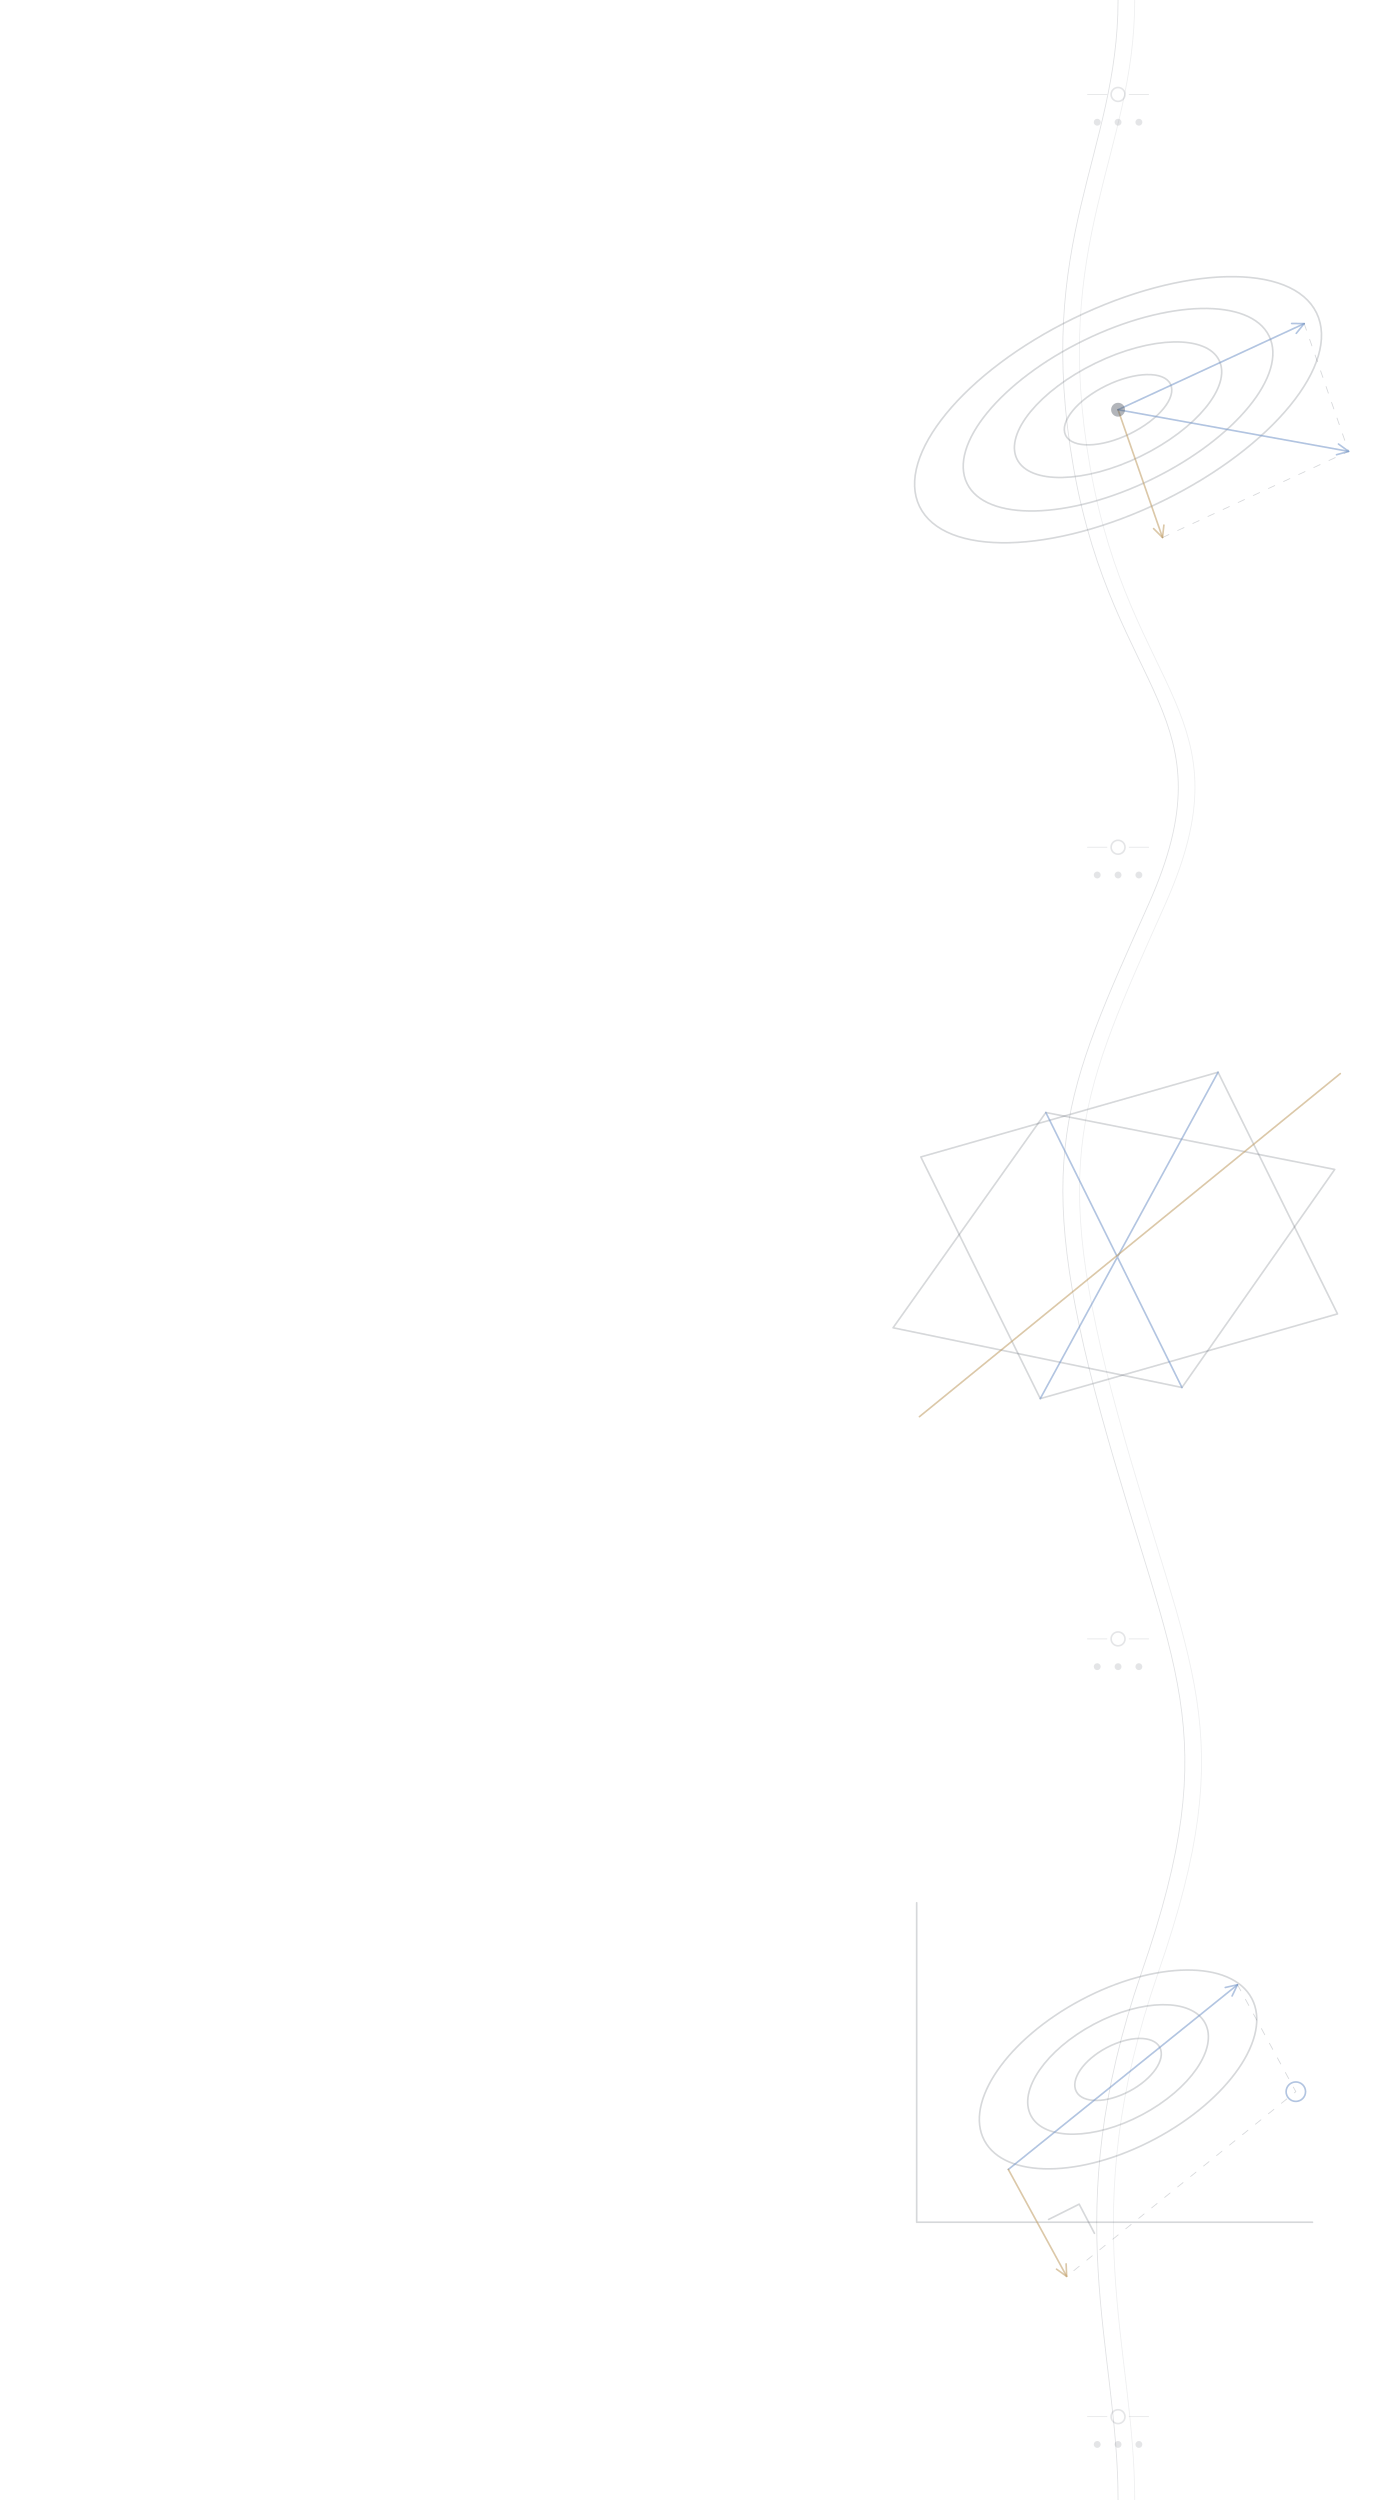
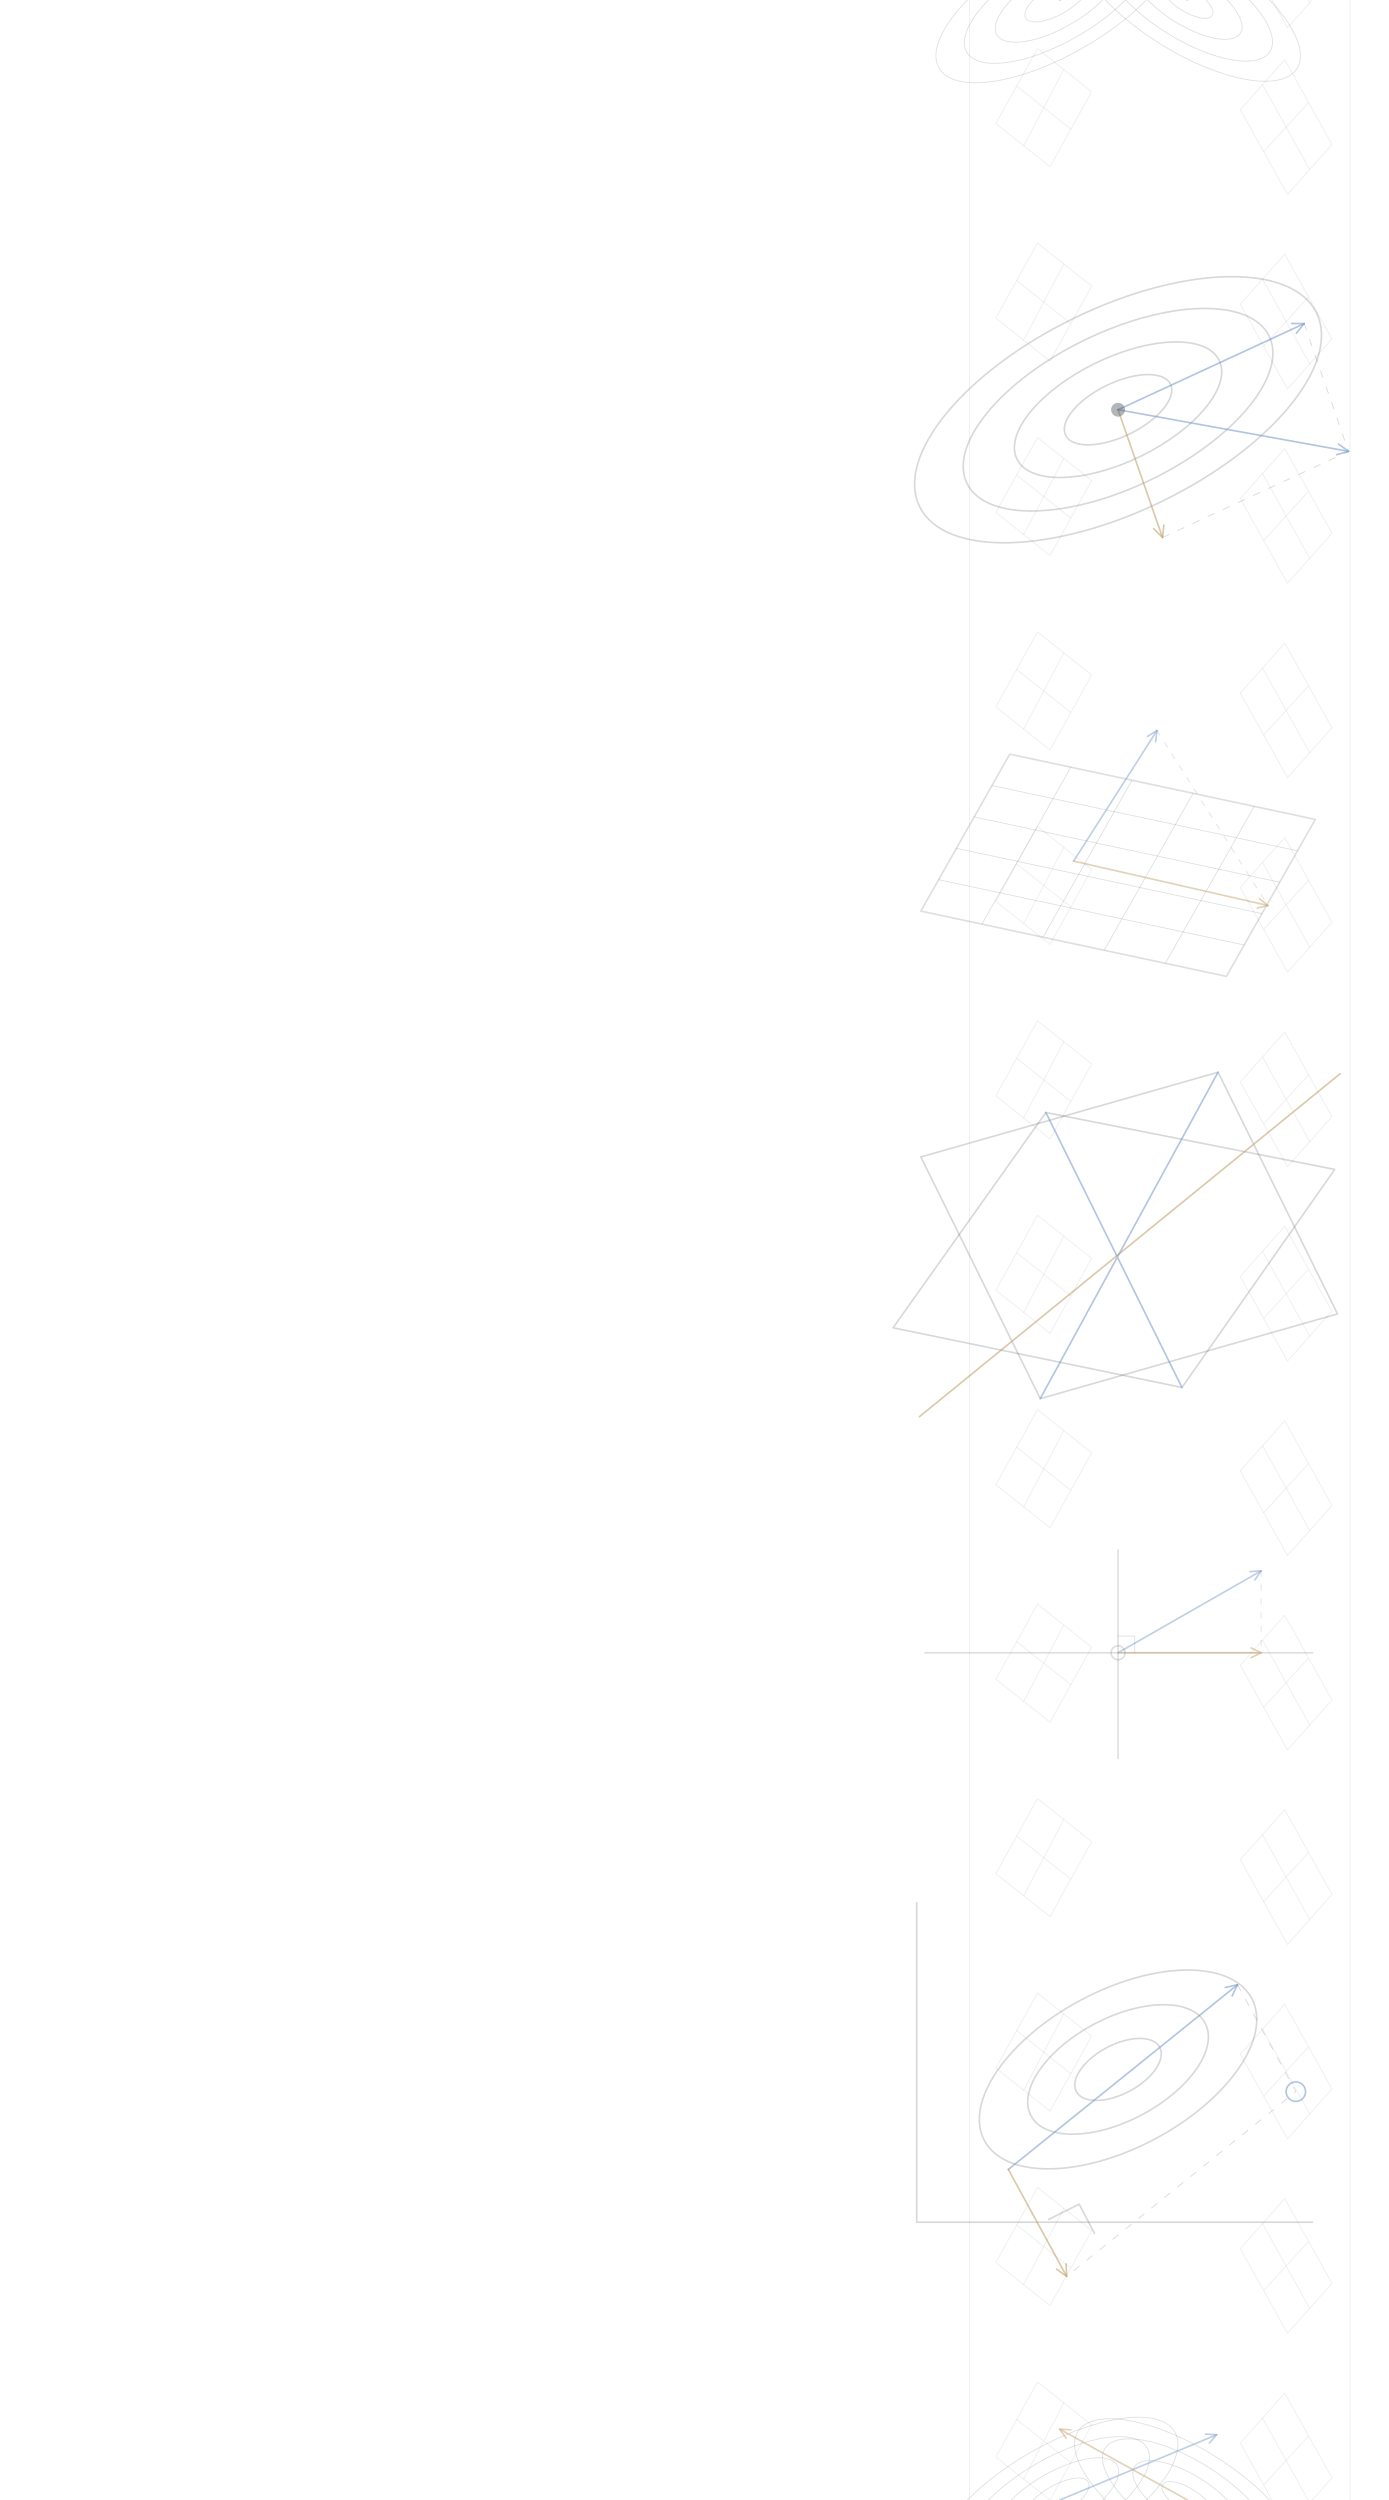
<svg xmlns="http://www.w3.org/2000/svg" width="1000" height="1800" viewBox="0 0 1000 1800" fill="none">
  <style>.art-ink,
.art-ink-soft,
.art-hair,
.art-blue,
.art-gold {
  fill: none;
  vector-effect: non-scaling-stroke;
  stroke-linecap: round;
  stroke-linejoin: round;
}

.art-ink {
  stroke: rgba(38, 48, 62, .42);
  stroke-width: 1.6;
}

.art-ink-soft {
  stroke: rgba(38, 48, 62, .22);
  stroke-width: 1.2;
}

/* Hairline filigree — the finest lines (tree-rings, arcs, contours). */
.art-hair {
  stroke: rgba(38, 48, 62, .22);
  stroke-width: 0.6;
}

.art-blue, .art-gold {
  stroke-width: 1.2;
  stroke-opacity: .55;
}

.art-blue { stroke: #5a82be; }
.art-gold { stroke: #b28945; }

.art-fill-ink {
  fill: rgba(38, 48, 62, .42);
  stroke: none;
}

/* Stipple dots for organic growth. */
.art-dot {
  fill: rgba(38, 48, 62, .22);
  stroke: none;
}</style>
-   <g transform="translate(0 0)" opacity=".65">
-     <path class="art-hair" d="M805 0C805 111 744 173 773 337S888 514 827 651S742 834 793 1019S883 1244 822 1420S805 1689 805 1800" />
-   </g>
-   <g transform="translate(12 0)" opacity=".35">
-     <path class="art-hair" d="M805 0C805 111 744 173 773 337S888 514 827 651S742 834 793 1019S883 1244 822 1420S805 1689 805 1800" />
-   </g>
-   <g transform="translate(805 68)" opacity=".55">
+   <defs>
+     <g id="post-texture" opacity=".38">
+       <path class="art-hair" d="M698 0V1800" />
+       <path class="art-hair" d="M972 0V1800" />
+       <path class="art-hair" d="M717 89L747 35 786 66 756 120Z" />
+       <path class="art-hair" d="M893 79L925 43 959 104 927 140Z" />
+       <path class="art-hair" d="M732 62L771 93" />
+       <path class="art-hair" d="M737 105L766 50" />
+       <path class="art-hair" d="M909 61L943 122" />
+       <path class="art-hair" d="M910 109L942 74" />
+       <path class="art-hair" d="M717 229L747 175 786 206 756 260Z" />
+       <path class="art-hair" d="M893 219L925 183 959 244 927 280Z" />
+       <path class="art-hair" d="M732 202L771 233" />
+       <path class="art-hair" d="M737 245L766 190" />
+       <path class="art-hair" d="M909 201L943 262" />
+       <path class="art-hair" d="M910 249L942 214" />
+       <path class="art-hair" d="M717 369L747 315 786 346 756 400Z" />
+       <path class="art-hair" d="M893 359L925 323 959 384 927 420Z" />
+       <path class="art-hair" d="M732 342L771 373" />
+       <path class="art-hair" d="M737 385L766 330" />
+       <path class="art-hair" d="M909 341L943 402" />
+       <path class="art-hair" d="M910 389L942 354" />
+       <path class="art-hair" d="M717 509L747 455 786 486 756 540Z" />
+       <path class="art-hair" d="M893 499L925 463 959 524 927 560Z" />
+       <path class="art-hair" d="M732 482L771 513" />
+       <path class="art-hair" d="M737 525L766 470" />
+       <path class="art-hair" d="M909 481L943 542" />
+       <path class="art-hair" d="M910 529L942 494" />
+       <path class="art-hair" d="M717 649L747 595 786 626 756 680Z" />
+       <path class="art-hair" d="M893 639L925 603 959 664 927 700Z" />
+       <path class="art-hair" d="M732 622L771 653" />
+       <path class="art-hair" d="M737 665L766 610" />
+       <path class="art-hair" d="M909 621L943 682" />
+       <path class="art-hair" d="M910 669L942 634" />
+       <path class="art-hair" d="M717 789L747 735 786 766 756 820Z" />
+       <path class="art-hair" d="M893 779L925 743 959 804 927 840Z" />
+       <path class="art-hair" d="M732 762L771 793" />
+       <path class="art-hair" d="M737 805L766 750" />
+       <path class="art-hair" d="M909 761L943 822" />
+       <path class="art-hair" d="M910 809L942 774" />
+       <path class="art-hair" d="M717 929L747 875 786 906 756 960Z" />
+       <path class="art-hair" d="M893 919L925 883 959 944 927 980Z" />
+       <path class="art-hair" d="M732 902L771 933" />
+       <path class="art-hair" d="M737 945L766 890" />
+       <path class="art-hair" d="M909 901L943 962" />
+       <path class="art-hair" d="M910 949L942 914" />
+       <path class="art-hair" d="M717 1069L747 1015 786 1046 756 1100Z" />
+       <path class="art-hair" d="M893 1059L925 1023 959 1084 927 1120Z" />
+       <path class="art-hair" d="M732 1042L771 1073" />
+       <path class="art-hair" d="M737 1085L766 1030" />
+       <path class="art-hair" d="M909 1041L943 1102" />
+       <path class="art-hair" d="M910 1089L942 1054" />
+       <path class="art-hair" d="M717 1209L747 1155 786 1186 756 1240Z" />
+       <path class="art-hair" d="M893 1199L925 1163 959 1224 927 1260Z" />
+       <path class="art-hair" d="M732 1182L771 1213" />
+       <path class="art-hair" d="M737 1225L766 1170" />
+       <path class="art-hair" d="M909 1181L943 1242" />
+       <path class="art-hair" d="M910 1229L942 1194" />
+       <path class="art-hair" d="M717 1349L747 1295 786 1326 756 1380Z" />
+       <path class="art-hair" d="M893 1339L925 1303 959 1364 927 1400Z" />
+       <path class="art-hair" d="M732 1322L771 1353" />
+       <path class="art-hair" d="M737 1365L766 1310" />
+       <path class="art-hair" d="M909 1321L943 1382" />
+       <path class="art-hair" d="M910 1369L942 1334" />
+       <path class="art-hair" d="M717 1489L747 1435 786 1466 756 1520Z" />
+       <path class="art-hair" d="M893 1479L925 1443 959 1504 927 1540Z" />
+       <path class="art-hair" d="M732 1462L771 1493" />
+       <path class="art-hair" d="M737 1505L766 1450" />
+       <path class="art-hair" d="M909 1461L943 1522" />
+       <path class="art-hair" d="M910 1509L942 1474" />
+       <path class="art-hair" d="M717 1629L747 1575 786 1606 756 1660Z" />
+       <path class="art-hair" d="M893 1619L925 1583 959 1644 927 1680Z" />
+       <path class="art-hair" d="M732 1602L771 1633" />
+       <path class="art-hair" d="M737 1645L766 1590" />
+       <path class="art-hair" d="M909 1601L943 1662" />
+       <path class="art-hair" d="M910 1649L942 1614" />
+       <path class="art-hair" d="M717 1769L747 1715 786 1746 756 1800Z" />
+       <path class="art-hair" d="M893 1759L925 1723 959 1784 927 1820Z" />
+       <path class="art-hair" d="M732 1742L771 1773" />
+       <path class="art-hair" d="M737 1785L766 1730" />
+       <path class="art-hair" d="M909 1741L943 1802" />
+       <path class="art-hair" d="M910 1789L942 1754" />
+     </g>
+   </defs>
+   <use href="#post-texture" transform="translate(0 -1800)" />
+   <use href="#post-texture" transform="translate(0 0)" />
+   <use href="#post-texture" transform="translate(0 1800)" />
+   <g transform="translate(805 0)" opacity=".7">
+     <ellipse class="art-hair" cx="-44" cy="0" rx="98" ry="39.2" transform="rotate(-30 -44 0)" />
+     <ellipse class="art-hair" cx="-44" cy="0" rx="75" ry="30" transform="rotate(-30 -44 0)" />
+     <ellipse class="art-hair" cx="-44" cy="0" rx="50" ry="20" transform="rotate(-30 -44 0)" />
+     <ellipse class="art-hair" cx="-44" cy="0" rx="26" ry="10.4" transform="rotate(-30 -44 0)" />
+     <ellipse class="art-hair" cx="50" cy="0" rx="93" ry="37.2" transform="rotate(32 50 0)" />
+     <ellipse class="art-hair" cx="50" cy="0" rx="70" ry="28" transform="rotate(32 50 0)" />
+     <ellipse class="art-hair" cx="50" cy="0" rx="45" ry="18" transform="rotate(32 50 0)" />
+     <ellipse class="art-hair" cx="50" cy="0" rx="21" ry="8.4" transform="rotate(32 50 0)" />
+     <path class="art-blue" d="M-42 0L71 -47" />
+     <path class="art-blue" d="M65.69 -41.02L71 -47L63.01 -47.45" />
+     <path class="art-gold" d="M50 0L-42 -51" />
+     <path class="art-gold" d="M-34.01 -50.55L-42 -51L-37.39 -44.46" />
+   </g>
+   <g transform="translate(805 595)" opacity=".7">
+     <path class="art-ink-soft" d="M-142 61L-78-52 142-5 78 108Z" />
+     <path class="art-hair" d="M-98 70.4L-34 -42.6" />
+     <path class="art-hair" d="M-129.2 38.4L90.8 85.4" />
+     <path class="art-hair" d="M-54 79.8L10 -33.2" />
+     <path class="art-hair" d="M-116.4 15.8L103.6 62.8" />
+     <path class="art-hair" d="M-10 89.2L54 -23.8" />
+     <path class="art-hair" d="M-103.6 -6.8L116.4 40.2" />
+     <path class="art-hair" d="M34 98.6L98 -14.4" />
+     <path class="art-hair" d="M-90.8 -29.4L129.2 17.6" />
+     <path class="art-blue" d="M-32 25L28 -69" />
+     <path class="art-blue" d="M27.06 -61.06L28 -69L21.19 -64.80" />
+     <path class="art-gold" d="M-32 25L108 57" />
+     <path class="art-gold" d="M100.20 58.79L108 57L101.75 52.00" />
+     <path class="art-hair" d="M28-69L108 57" stroke-dasharray="4 6" />
+   </g>
+   <g transform="translate(805 1190)" opacity=".7">
+     <path class="art-ink-soft" d="M-139 0L140 0" />
+     <path class="art-ink-soft" d="M0 -74L0 76" />
+     <path class="art-blue" d="M0 0L103 -59" />
+     <path class="art-blue" d="M98.48 -52.40L103 -59L95.02 -58.44" />
+     <path class="art-gold" d="M0 0L103 0" />
+     <path class="art-gold" d="M95.80 3.48L103 0L95.80 -3.48" />
+     <path class="art-hair" d="M103-59V0" stroke-dasharray="4 6" />
+     <path class="art-hair" d="M12 0V-12H0" />
    <circle class="art-ink-soft" cx="0" cy="0" r="5" />
-     <path class="art-hair" d="M-22 0L-8 0" />
-     <path class="art-hair" d="M8 0L22 0" />
-     <circle class="art-dot" cx="-15" cy="20" r="2.5" />
-     <circle class="art-dot" cx="0" cy="20" r="2.5" />
-     <circle class="art-dot" cx="15" cy="20" r="2.5" />
-   </g>
-   <g transform="translate(805 610)" opacity=".55">
-     <circle class="art-ink-soft" cx="0" cy="0" r="5" />
-     <path class="art-hair" d="M-22 0L-8 0" />
-     <path class="art-hair" d="M8 0L22 0" />
-     <circle class="art-dot" cx="-15" cy="20" r="2.5" />
-     <circle class="art-dot" cx="0" cy="20" r="2.5" />
-     <circle class="art-dot" cx="15" cy="20" r="2.5" />
-   </g>
-   <g transform="translate(805 1180)" opacity=".55">
-     <circle class="art-ink-soft" cx="0" cy="0" r="5" />
-     <path class="art-hair" d="M-22 0L-8 0" />
-     <path class="art-hair" d="M8 0L22 0" />
-     <circle class="art-dot" cx="-15" cy="20" r="2.5" />
-     <circle class="art-dot" cx="0" cy="20" r="2.5" />
-     <circle class="art-dot" cx="15" cy="20" r="2.5" />
-   </g>
-   <g transform="translate(805 1740)" opacity=".55">
-     <circle class="art-ink-soft" cx="0" cy="0" r="5" />
-     <path class="art-hair" d="M-22 0L-8 0" />
-     <path class="art-hair" d="M8 0L22 0" />
-     <circle class="art-dot" cx="-15" cy="20" r="2.5" />
-     <circle class="art-dot" cx="0" cy="20" r="2.5" />
-     <circle class="art-dot" cx="15" cy="20" r="2.5" />
+   </g>
+   <g transform="translate(805 1800)" opacity=".7">
+     <ellipse class="art-hair" cx="-44" cy="0" rx="98" ry="39.2" transform="rotate(-30 -44 0)" />
+     <ellipse class="art-hair" cx="-44" cy="0" rx="75" ry="30" transform="rotate(-30 -44 0)" />
+     <ellipse class="art-hair" cx="-44" cy="0" rx="50" ry="20" transform="rotate(-30 -44 0)" />
+     <ellipse class="art-hair" cx="-44" cy="0" rx="26" ry="10.4" transform="rotate(-30 -44 0)" />
+     <ellipse class="art-hair" cx="50" cy="0" rx="93" ry="37.2" transform="rotate(32 50 0)" />
+     <ellipse class="art-hair" cx="50" cy="0" rx="70" ry="28" transform="rotate(32 50 0)" />
+     <ellipse class="art-hair" cx="50" cy="0" rx="45" ry="18" transform="rotate(32 50 0)" />
+     <ellipse class="art-hair" cx="50" cy="0" rx="21" ry="8.4" transform="rotate(32 50 0)" />
+     <path class="art-blue" d="M-42 0L71 -47" />
+     <path class="art-blue" d="M65.69 -41.02L71 -47L63.01 -47.45" />
+     <path class="art-gold" d="M50 0L-42 -51" />
+     <path class="art-gold" d="M-34.01 -50.55L-42 -51L-37.39 -44.46" />
  </g>
  <g transform="translate(805 295)" opacity=".85">
    <ellipse class="art-ink-soft" cx="0" cy="0" rx="159" ry="73.14" transform="rotate(-26 0 0)" />
    <ellipse class="art-ink-soft" cx="0" cy="0" rx="121" ry="55.66" transform="rotate(-26 0 0)" />
    <ellipse class="art-ink-soft" cx="0" cy="0" rx="81" ry="37.26" transform="rotate(-26 0 0)" />
    <ellipse class="art-ink-soft" cx="0" cy="0" rx="42" ry="19.32" transform="rotate(-26 0 0)" />
    <path class="art-blue" d="M0 0L134 -62" />
    <path class="art-blue" d="M128.3 -55.0L134 -62L125.0 -62.1" />
    <path class="art-gold" d="M0 0L32 92" />
    <path class="art-gold" d="M25.6 85.6L32 92L33.0 83.1" />
    <path class="art-hair" d="M134-62L166 30 32 92" stroke-dasharray="5 7" />
    <path class="art-blue" d="M0 0L166 30" />
    <path class="art-blue" d="M157.3 32.4L166 30L158.7 24.7" />
    <circle class="art-fill-ink" cx="0" cy="0" r="5" />
  </g>
  <g transform="translate(805 890)" opacity=".85">
    <path class="art-ink-soft" d="M-162 66L-52-89 156-48 46 109Z" />
    <path class="art-ink-soft" d="M-142-57L-56 117 158 56 72-118Z" />
    <path class="art-blue" d="M-52-89L46 109M72-118L-56 117" />
    <path class="art-gold" d="M-143 130L160-117" />
  </g>
  <g transform="translate(805 1490)" opacity=".85">
    <path class="art-ink-soft" d="M-145 -120V110H140" />
    <ellipse class="art-ink-soft" cx="0" cy="0" rx="109" ry="56.68" transform="rotate(-28 0 0)" />
    <ellipse class="art-ink-soft" cx="0" cy="0" rx="71" ry="36.92" transform="rotate(-28 0 0)" />
    <ellipse class="art-ink-soft" cx="0" cy="0" rx="34" ry="17.68" transform="rotate(-28 0 0)" />
    <path class="art-blue" d="M-79 72L86 -61" />
    <path class="art-blue" d="M82.1 -52.9L86 -61L77.2 -59.0" />
    <path class="art-hair" d="M86-61L128 16-37 149" stroke-dasharray="5 7" />
    <path class="art-gold" d="M-79 72L-37 149" />
    <path class="art-gold" d="M-44.3 143.8L-37 149L-37.4 140.0" />
    <path class="art-ink-soft" d="M-50 108l22-11 11 21" />
    <circle class="art-blue" cx="128" cy="16" r="7" />
  </g>
</svg>
